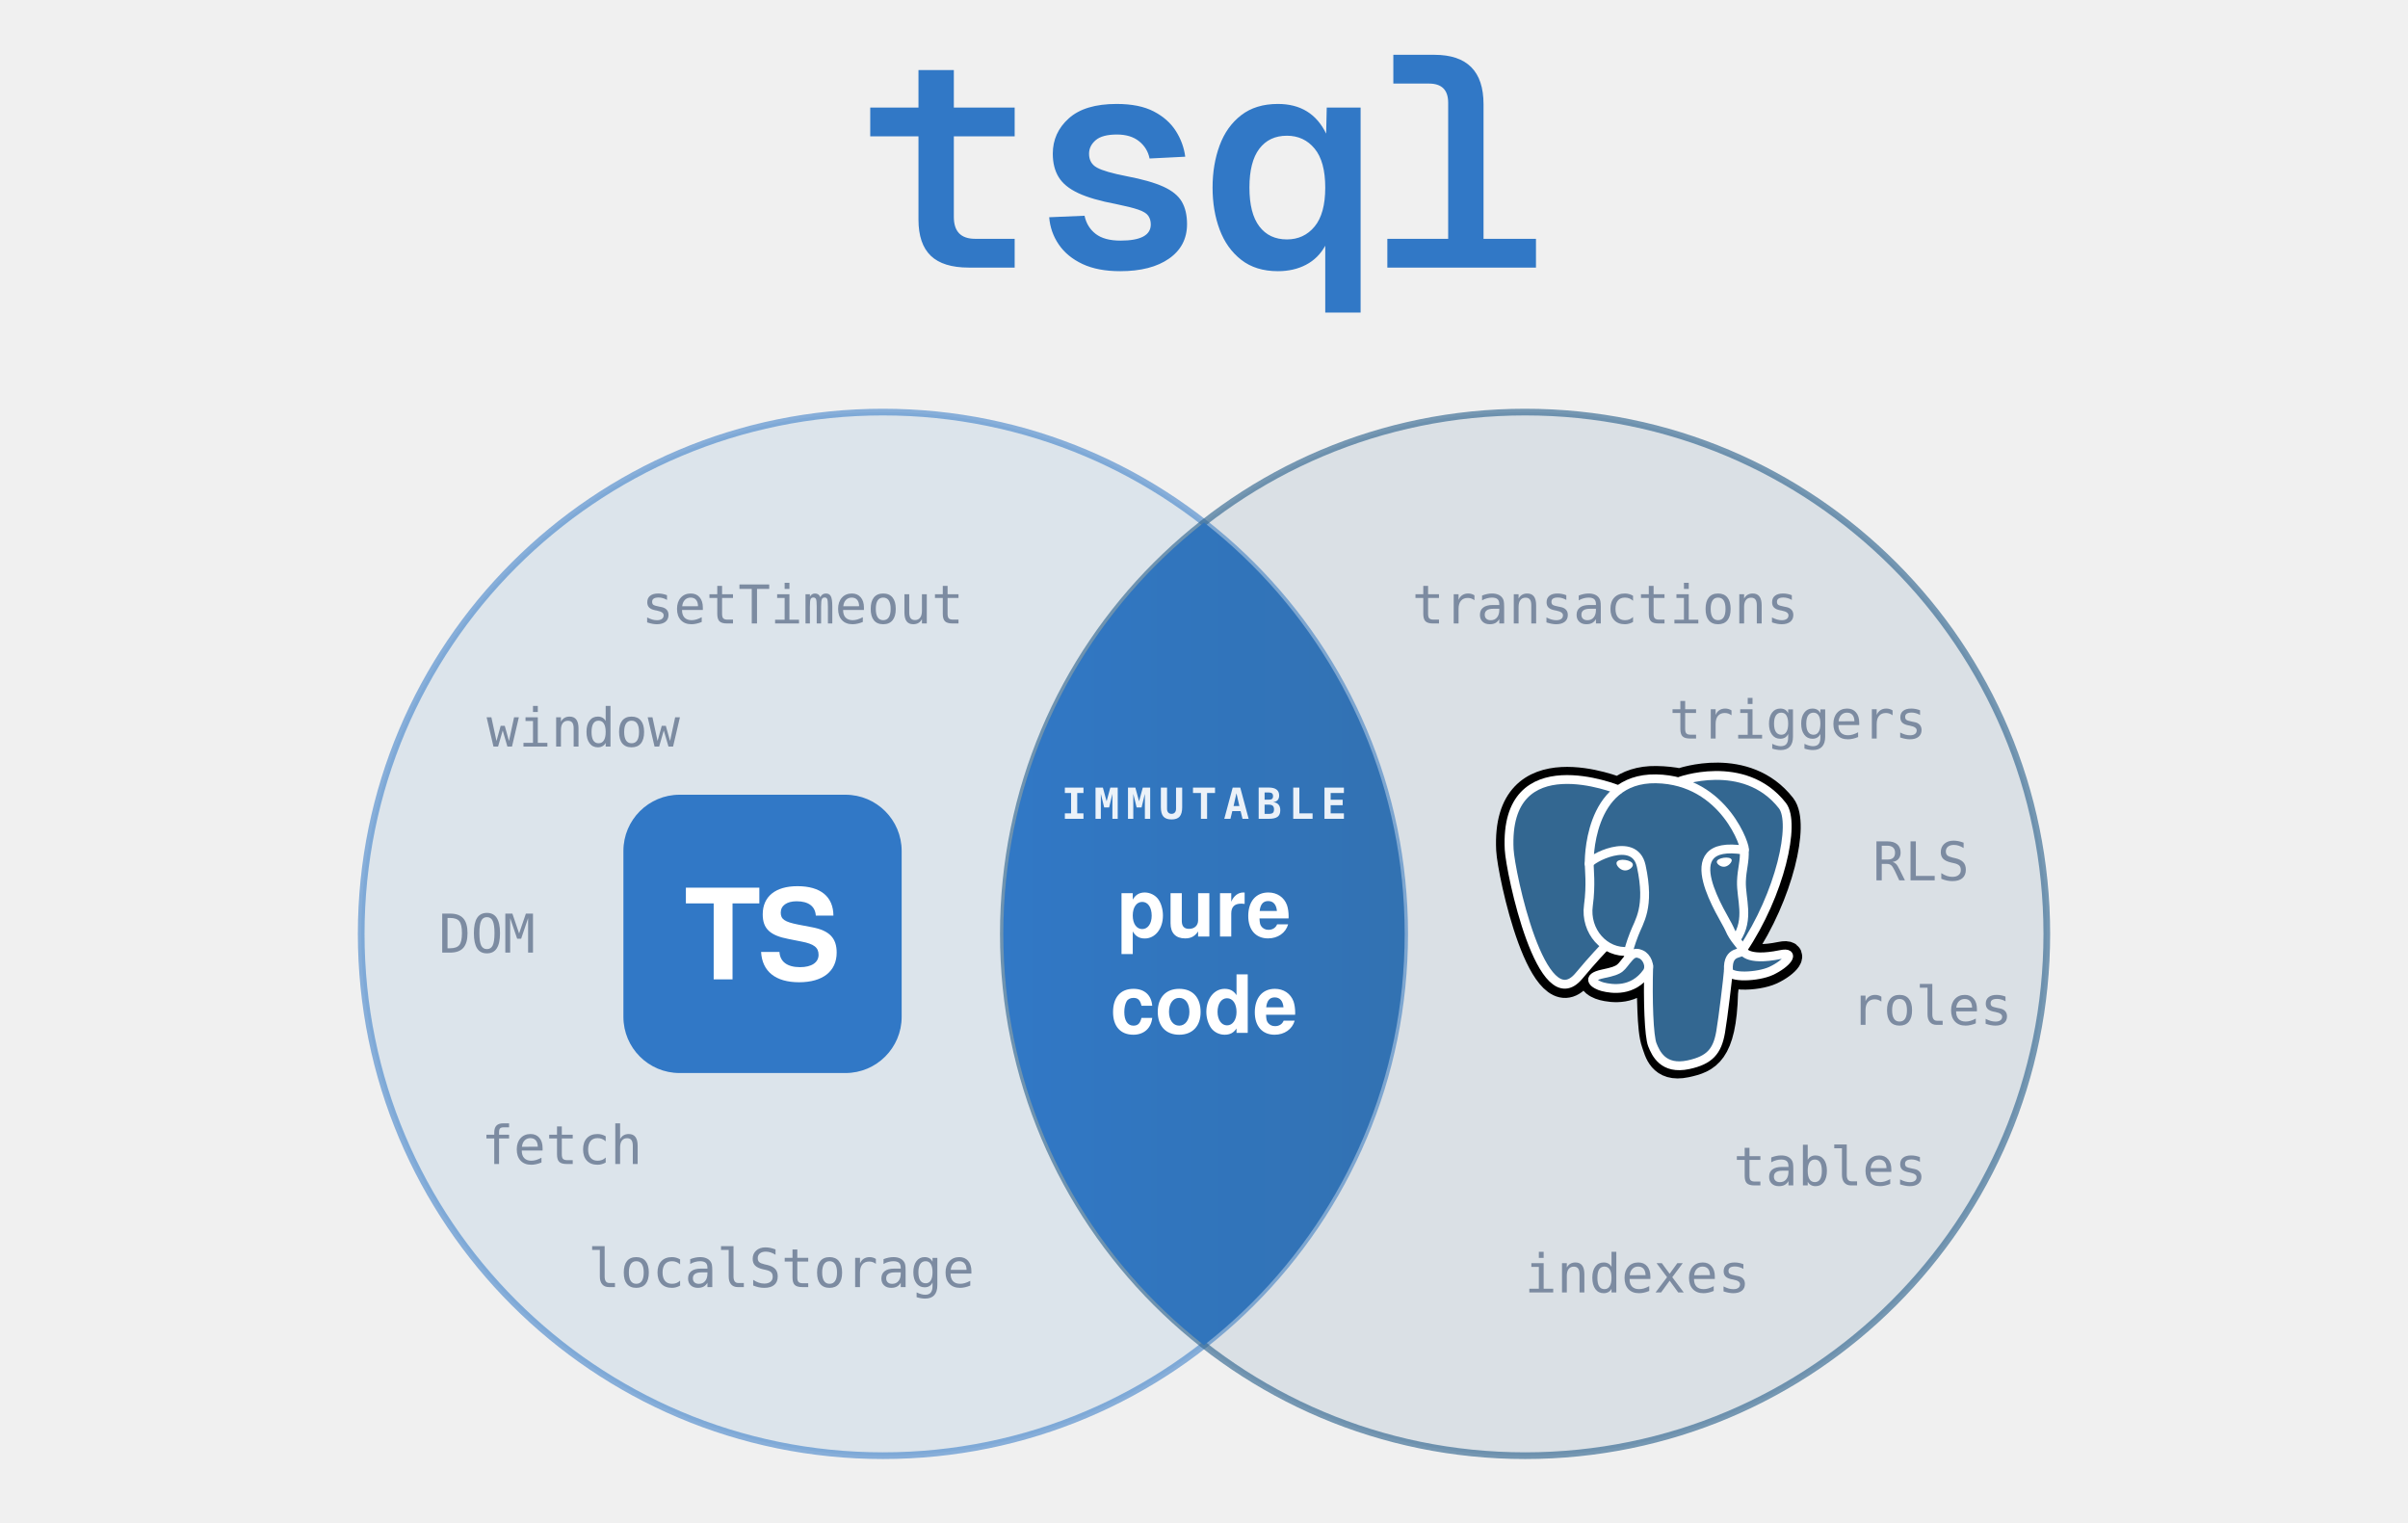
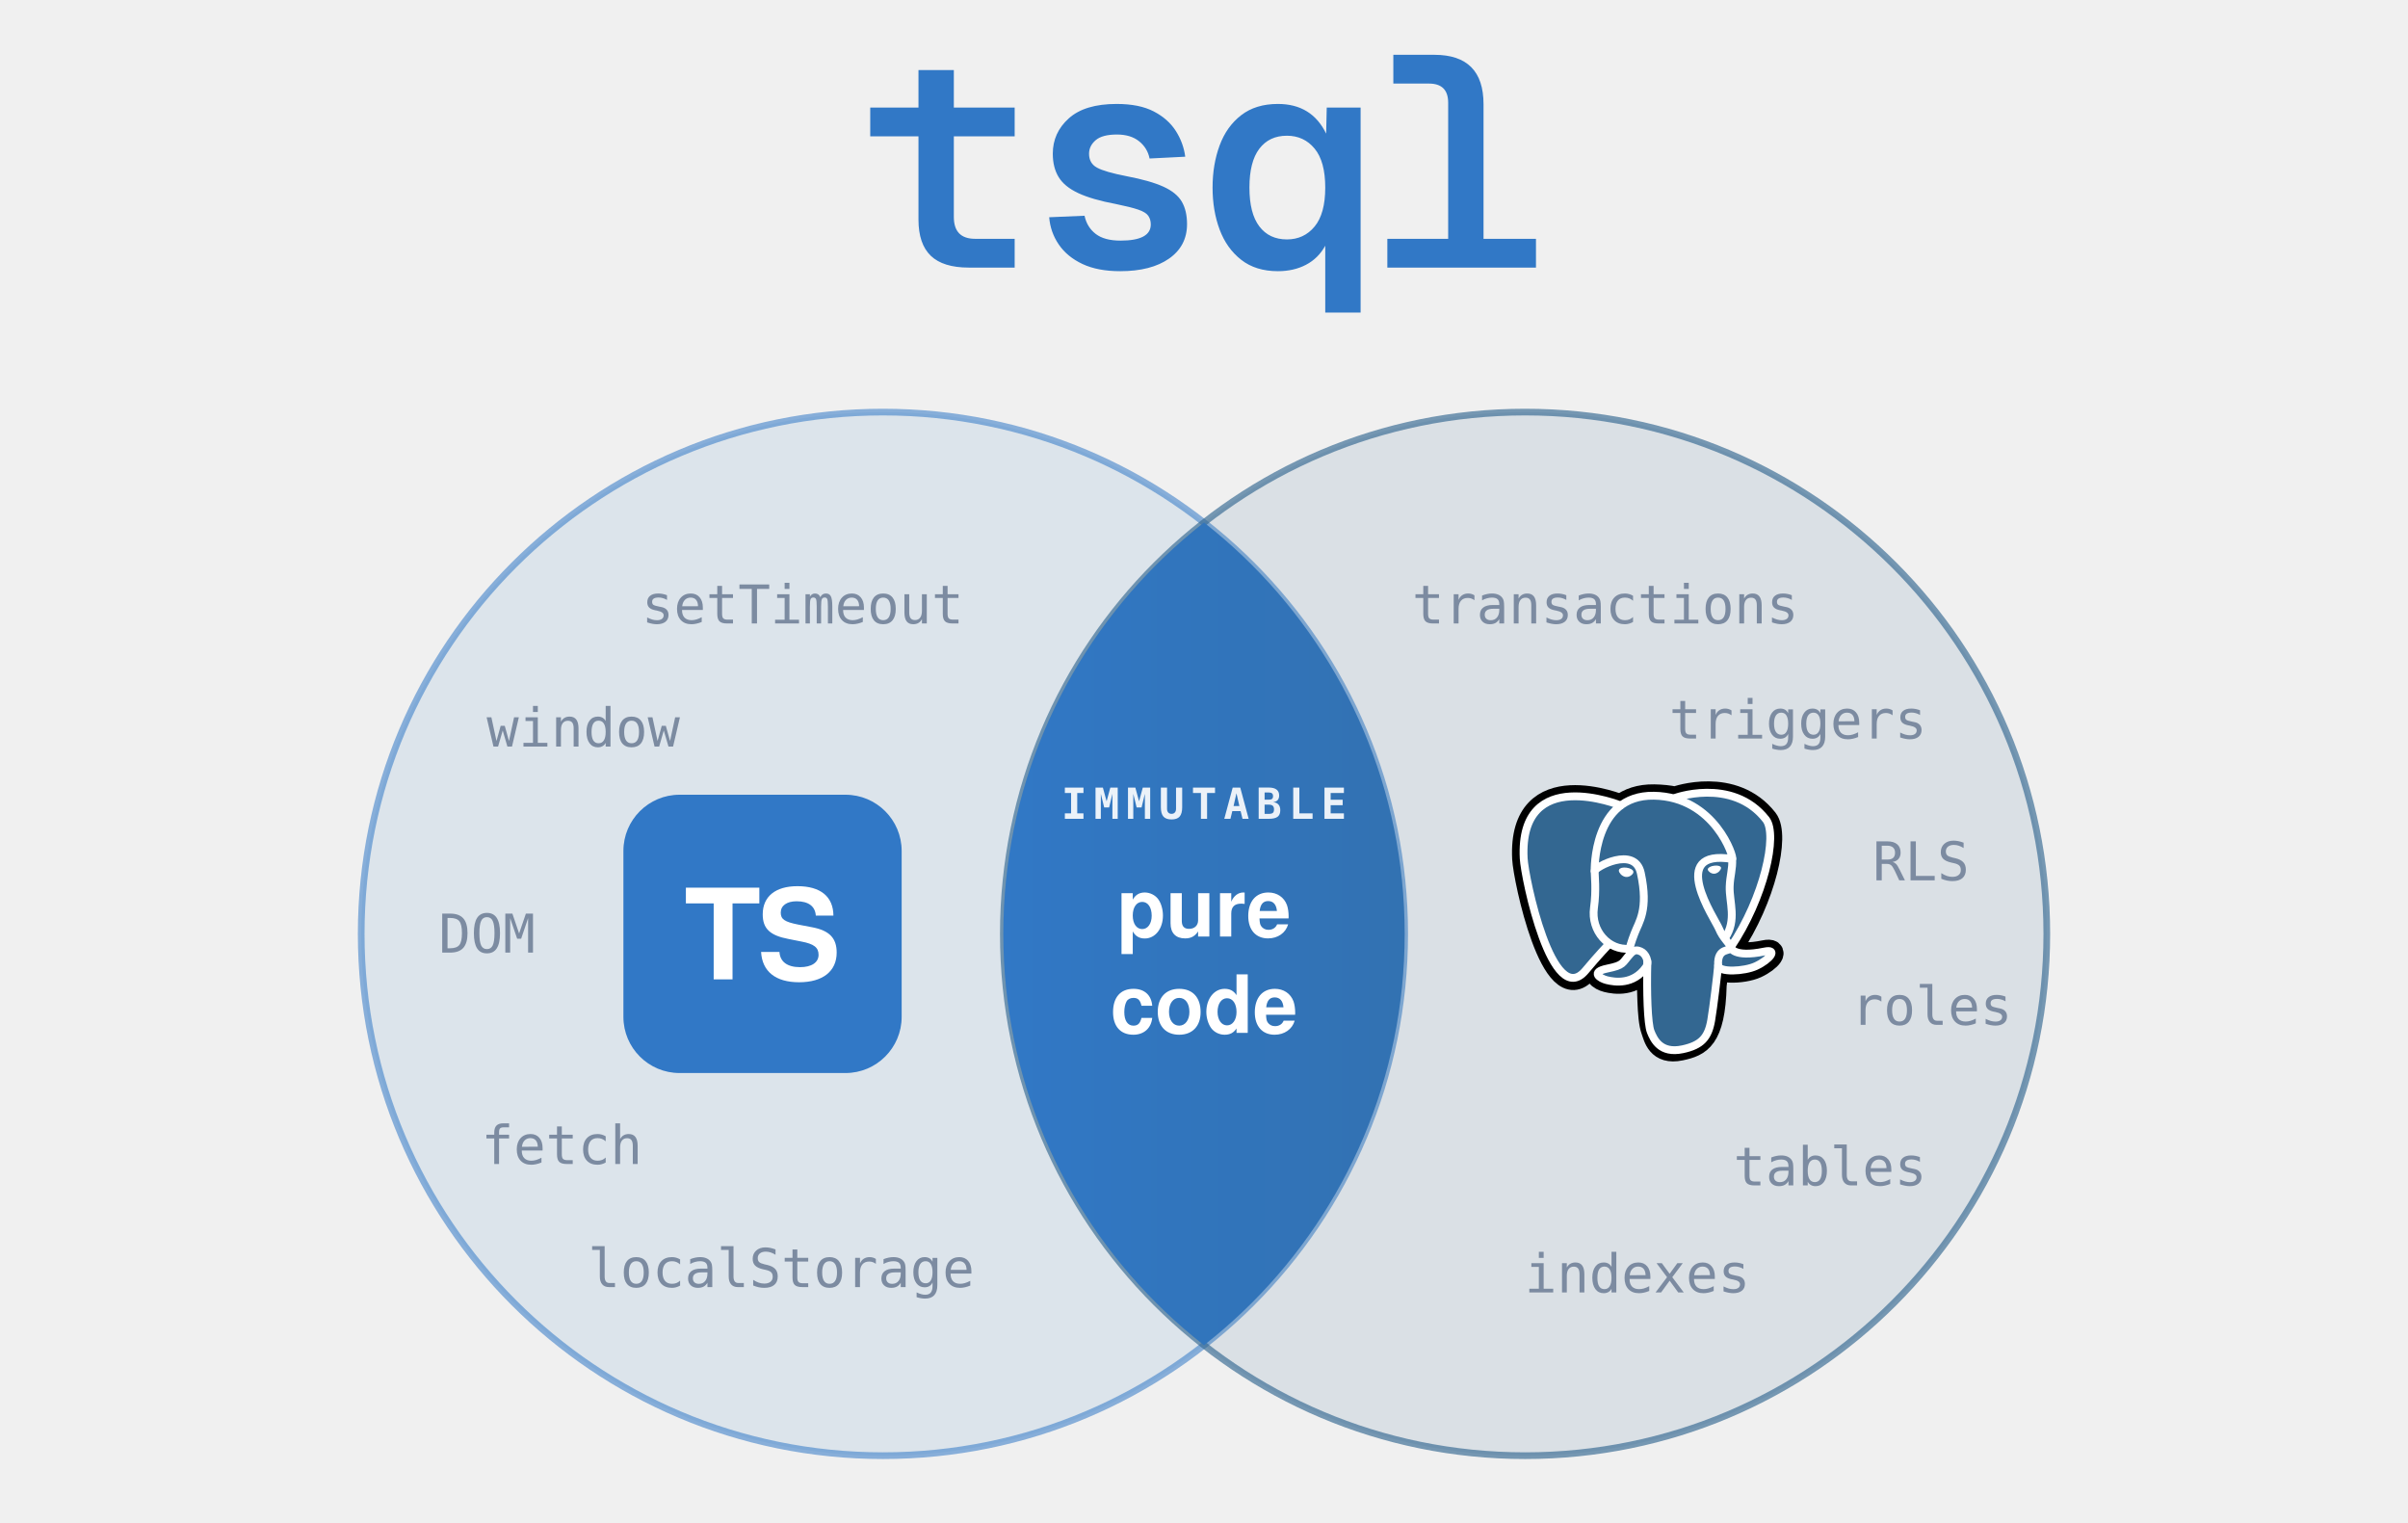
<svg xmlns="http://www.w3.org/2000/svg" viewBox="0 0 900 569" width="900" height="569" role="img" aria-labelledby="t d">
  <path d="M362.1 100.0Q352.468 100.0 347.876 95.576Q343.284 91.152 343.284 82.08V50.944H325.252V40.192H343.284V26.192H356.5V40.192H379.236V50.944H356.5V81.072Q356.5 89.248 364.452 89.248H379.236V100.0ZM418.684 101.344Q410.284 101.344 404.572 98.656Q398.86 95.968 395.724 91.376Q392.588 86.784 392.14 81.184L405.356 80.624Q406.252 84.88 409.5 87.4Q412.748 89.92 418.796 89.92Q430.108 89.92 430.108 83.872Q430.108 81.968 429.156 80.624Q428.204 79.28 425.404 78.328Q422.604 77.376 417.116 76.256Q408.156 74.576 403.004 72.168Q397.852 69.76 395.668 66.176Q393.484 62.592 393.484 57.44Q393.484 49.6 399.476 44.224Q405.468 38.848 417.34 38.848Q425.852 38.848 431.228 41.648Q436.604 44.448 439.46 48.928Q442.316 53.408 442.988 58.56L429.66 59.232Q428.876 55.312 425.74 52.792Q422.604 50.272 417.452 50.272Q411.964 50.272 409.5 52.4Q407.036 54.528 407.036 57.44Q407.036 61.024 410.004 62.648Q412.972 64.272 421.036 65.84Q429.884 67.52 434.812 69.76Q439.74 72.0 441.7 75.36Q443.66 78.72 443.66 83.76Q443.66 91.936 436.94 96.64Q430.22 101.344 418.684 101.344ZM508.532 116.8H495.316V91.824Q492.74 96.528 488.148 98.936Q483.556 101.344 477.62 101.344Q469.332 101.344 463.9 97.088Q458.468 92.832 455.836 85.776Q453.204 78.72 453.204 70.096Q453.204 61.472 455.836 54.36Q458.468 47.248 463.9 43.048Q469.332 38.848 477.62 38.848Q490.276 38.848 495.652 49.936L495.876 40.192H508.532ZM480.98 89.472Q487.364 89.472 491.34 84.656Q495.316 79.84 495.316 70.096Q495.316 60.352 491.34 55.536Q487.364 50.72 480.98 50.72Q474.372 50.72 470.676 55.592Q466.98 60.464 466.98 70.096Q466.98 79.728 470.676 84.6Q474.372 89.472 480.98 89.472ZM518.524 100.0V89.248H541.26V38.4Q541.26 31.232 534.092 31.232H520.764V20.48H536.108Q554.476 20.48 554.476 38.96V89.248H574.076V100.0Z" fill="#3178C6" />
  <g transform="translate(0 24)">
    <circle cx="330" cy="325" r="195" fill="#3178C6" fill-opacity="0.10" stroke="#3178C6" stroke-opacity="0.55" stroke-width="2.5" />
    <circle cx="570" cy="325" r="195" fill="#336791" fill-opacity="0.12" stroke="#336791" stroke-opacity="0.65" stroke-width="2.5" />
    <defs>
      <clipPath id="ts-world">
        <circle cx="330" cy="325" r="195" />
      </clipPath>
      <linearGradient id="both" x1="0" y1="0" x2="1" y2="0">
        <stop offset="0" stop-color="#3178C6" />
        <stop offset="1" stop-color="#336791" />
      </linearGradient>
    </defs>
    <circle cx="570" cy="325" r="195" fill="url(#both)" clip-path="url(#ts-world)" />
    <rect x="233" y="273" width="104" height="104" rx="21" fill="#3178C6" />
    <text x="285" y="342" text-anchor="middle" fill="#FFFFFF" font-family="ui-sans-serif, -apple-system, Segoe UI, Helvetica, Arial, sans-serif" font-size="47" font-weight="700" letter-spacing="-1.5">TS</text>
    <text x="300" y="209" text-anchor="middle" fill="#7C8BA1" font-family="ui-monospace, SFMono-Regular, Menlo, Consolas, monospace" font-size="20">setTimeout</text>
    <text x="218" y="255" text-anchor="middle" fill="#7C8BA1" font-family="ui-monospace, SFMono-Regular, Menlo, Consolas, monospace" font-size="20">window</text>
    <text x="182" y="332" text-anchor="middle" fill="#7C8BA1" font-family="ui-monospace, SFMono-Regular, Menlo, Consolas, monospace" font-size="20">DOM</text>
    <text x="210" y="411" text-anchor="middle" fill="#7C8BA1" font-family="ui-monospace, SFMono-Regular, Menlo, Consolas, monospace" font-size="20">fetch</text>
    <text x="292" y="457" text-anchor="middle" fill="#7C8BA1" font-family="ui-monospace, SFMono-Regular, Menlo, Consolas, monospace" font-size="20">localStorage</text>
-     <g transform="translate(559 261) scale(0.265)">
+     <g transform="translate(565 268) scale(0.235)">
      <g id="orginal" style="fill-rule:nonzero;clip-rule:nonzero;stroke:#000000;stroke-miterlimit:4;">
	</g>
      <g id="Layer_x0020_3" style="fill-rule:nonzero;clip-rule:nonzero;fill:none;stroke:#FFFFFF;stroke-width:12.465;stroke-linecap:round;stroke-linejoin:round;stroke-miterlimit:4;">
        <path style="fill:#000000;stroke:#000000;stroke-width:37.395;stroke-linecap:butt;stroke-linejoin:miter;" d="M323.205,324.227c2.833-23.601,1.984-27.062,19.563-23.239l4.463,0.392c13.517,0.615,31.199-2.174,41.587-7c22.362-10.376,35.622-27.7,13.572-23.148c-50.297,10.376-53.755-6.655-53.755-6.655c53.111-78.803,75.313-178.836,56.149-203.322    C352.514-5.534,262.036,26.049,260.522,26.869l-0.482,0.089c-9.938-2.062-21.06-3.294-33.554-3.496c-22.761-0.374-40.032,5.967-53.133,15.904c0,0-161.408-66.498-153.899,83.628c1.597,31.936,45.777,241.655,98.47,178.31    c19.259-23.163,37.871-42.748,37.871-42.748c9.242,6.14,20.307,9.272,31.912,8.147l0.897-0.765c-0.281,2.876-0.157,5.689,0.359,9.019c-13.572,15.167-9.584,17.83-36.723,23.416c-27.457,5.659-11.326,15.734-0.797,18.367c12.768,3.193,42.305,7.716,62.268-20.224    l-0.795,3.188c5.325,4.26,4.965,30.619,5.72,49.452c0.756,18.834,2.017,36.409,5.856,46.771c3.839,10.36,8.369,37.05,44.036,29.406c29.809-6.388,52.6-15.582,54.677-101.107" />
        <path style="fill:#336791;stroke:none;" d="M402.395,271.23c-50.302,10.376-53.76-6.655-53.76-6.655c53.111-78.808,75.313-178.843,56.153-203.326c-52.27-66.785-142.752-35.2-144.262-34.38l-0.486,0.087c-9.938-2.063-21.06-3.292-33.56-3.496c-22.761-0.373-40.026,5.967-53.127,15.902    c0,0-161.411-66.495-153.904,83.63c1.597,31.938,45.776,241.657,98.471,178.312c19.26-23.163,37.869-42.748,37.869-42.748c9.243,6.14,20.308,9.272,31.908,8.147l0.901-0.765c-0.28,2.876-0.152,5.689,0.361,9.019c-13.575,15.167-9.586,17.83-36.723,23.416    c-27.459,5.659-11.328,15.734-0.796,18.367c12.768,3.193,42.307,7.716,62.266-20.224l-0.796,3.188c5.319,4.26,9.054,27.711,8.428,48.969c-0.626,21.259-1.044,35.854,3.147,47.254c4.191,11.4,8.368,37.05,44.042,29.406c29.809-6.388,45.256-22.942,47.405-50.555    c1.525-19.631,4.976-16.729,5.194-34.28l2.768-8.309c3.192-26.611,0.507-35.196,18.872-31.203l4.463,0.392c13.517,0.615,31.208-2.174,41.591-7c22.358-10.376,35.618-27.7,13.573-23.148z" />
        <path d="M215.866,286.484c-1.385,49.516,0.348,99.377,5.193,111.495c4.848,12.118,15.223,35.688,50.9,28.045c29.806-6.39,40.651-18.756,45.357-46.051c3.466-20.082,10.148-75.854,11.005-87.281" />
        <path d="M173.104,38.256c0,0-161.521-66.016-154.012,84.109c1.597,31.938,45.779,241.664,98.473,178.316c19.256-23.166,36.671-41.335,36.671-41.335" />
        <path d="M260.349,26.207c-5.591,1.753,89.848-34.889,144.087,34.417c19.159,24.484-3.043,124.519-56.153,203.329" />
        <path style="stroke-linejoin:bevel;" d="M348.282,263.953c0,0,3.461,17.036,53.764,6.653c22.04-4.552,8.776,12.774-13.577,23.155c-18.345,8.514-59.474,10.696-60.146-1.069c-1.729-30.355,21.647-21.133,19.96-28.739c-1.525-6.85-11.979-13.573-18.894-30.338    c-6.037-14.633-82.796-126.849,21.287-110.183c3.813-0.789-27.146-99.002-124.553-100.599c-97.385-1.597-94.19,119.762-94.19,119.762" />
        <path d="M188.604,274.334c-13.577,15.166-9.584,17.829-36.723,23.417c-27.459,5.66-11.326,15.733-0.797,18.365c12.768,3.195,42.307,7.718,62.266-20.229c6.078-8.509-0.036-22.086-8.385-25.547c-4.034-1.671-9.428-3.765-16.361,3.994z" />
        <path d="M187.715,274.069c-1.368-8.917,2.93-19.528,7.536-31.942c6.922-18.626,22.893-37.255,10.117-96.339c-9.523-44.029-73.396-9.163-73.436-3.193c-0.039,5.968,2.889,30.26-1.067,58.548c-5.162,36.913,23.488,68.132,56.479,64.938" />
        <path style="fill:#FFFFFF;stroke-width:4.155;stroke-linecap:butt;stroke-linejoin:miter;" d="M172.517,141.7c-0.288,2.039,3.733,7.48,8.976,8.207c5.234,0.73,9.714-3.522,9.998-5.559c0.284-2.039-3.732-4.285-8.977-5.015c-5.237-0.731-9.719,0.333-9.996,2.367z" />
        <path style="fill:#FFFFFF;stroke-width:2.078;stroke-linecap:butt;stroke-linejoin:miter;" d="M331.941,137.543c0.284,2.039-3.732,7.48-8.976,8.207c-5.238,0.73-9.718-3.522-10.005-5.559c-0.277-2.039,3.74-4.285,8.979-5.015c5.239-0.73,9.718,0.333,10.002,2.368z" />
        <path d="M350.676,123.432c0.863,15.994-3.445,26.888-3.988,43.914c-0.804,24.748,11.799,53.074-7.191,81.435" />
        <path style="stroke-width:3;" d="M0,60.232" />
      </g>
    </g>
    <text x="600" y="209" text-anchor="middle" fill="#7C8BA1" font-family="ui-monospace, SFMono-Regular, Menlo, Consolas, monospace" font-size="20">transactions</text>
    <text x="672" y="252" text-anchor="middle" fill="#7C8BA1" font-family="ui-monospace, SFMono-Regular, Menlo, Consolas, monospace" font-size="20">triggers</text>
    <text x="718" y="305" text-anchor="middle" fill="#7C8BA1" font-family="ui-monospace, SFMono-Regular, Menlo, Consolas, monospace" font-size="20">RLS</text>
    <text x="722" y="359" text-anchor="middle" fill="#7C8BA1" font-family="ui-monospace, SFMono-Regular, Menlo, Consolas, monospace" font-size="20">roles</text>
    <text x="684" y="419" text-anchor="middle" fill="#7C8BA1" font-family="ui-monospace, SFMono-Regular, Menlo, Consolas, monospace" font-size="20">tables</text>
    <text x="612" y="459" text-anchor="middle" fill="#7C8BA1" font-family="ui-monospace, SFMono-Regular, Menlo, Consolas, monospace" font-size="20">indexes</text>
    <text x="450.0" y="282" text-anchor="middle" fill="#FFFFFF" fill-opacity="0.9" font-family="ui-monospace, SFMono-Regular, Menlo, Consolas, monospace" font-size="16" font-weight="700" letter-spacing="2.5">IMMUTABLE</text>
    <text x="450.0" y="326" text-anchor="middle" fill="#FFFFFF" font-family="ui-sans-serif, -apple-system, Segoe UI, Helvetica, Arial, sans-serif" font-size="30" font-weight="800">pure</text>
    <text x="450.0" y="362" text-anchor="middle" fill="#FFFFFF" font-family="ui-sans-serif, -apple-system, Segoe UI, Helvetica, Arial, sans-serif" font-size="30" font-weight="800">code</text>
  </g>
</svg>
